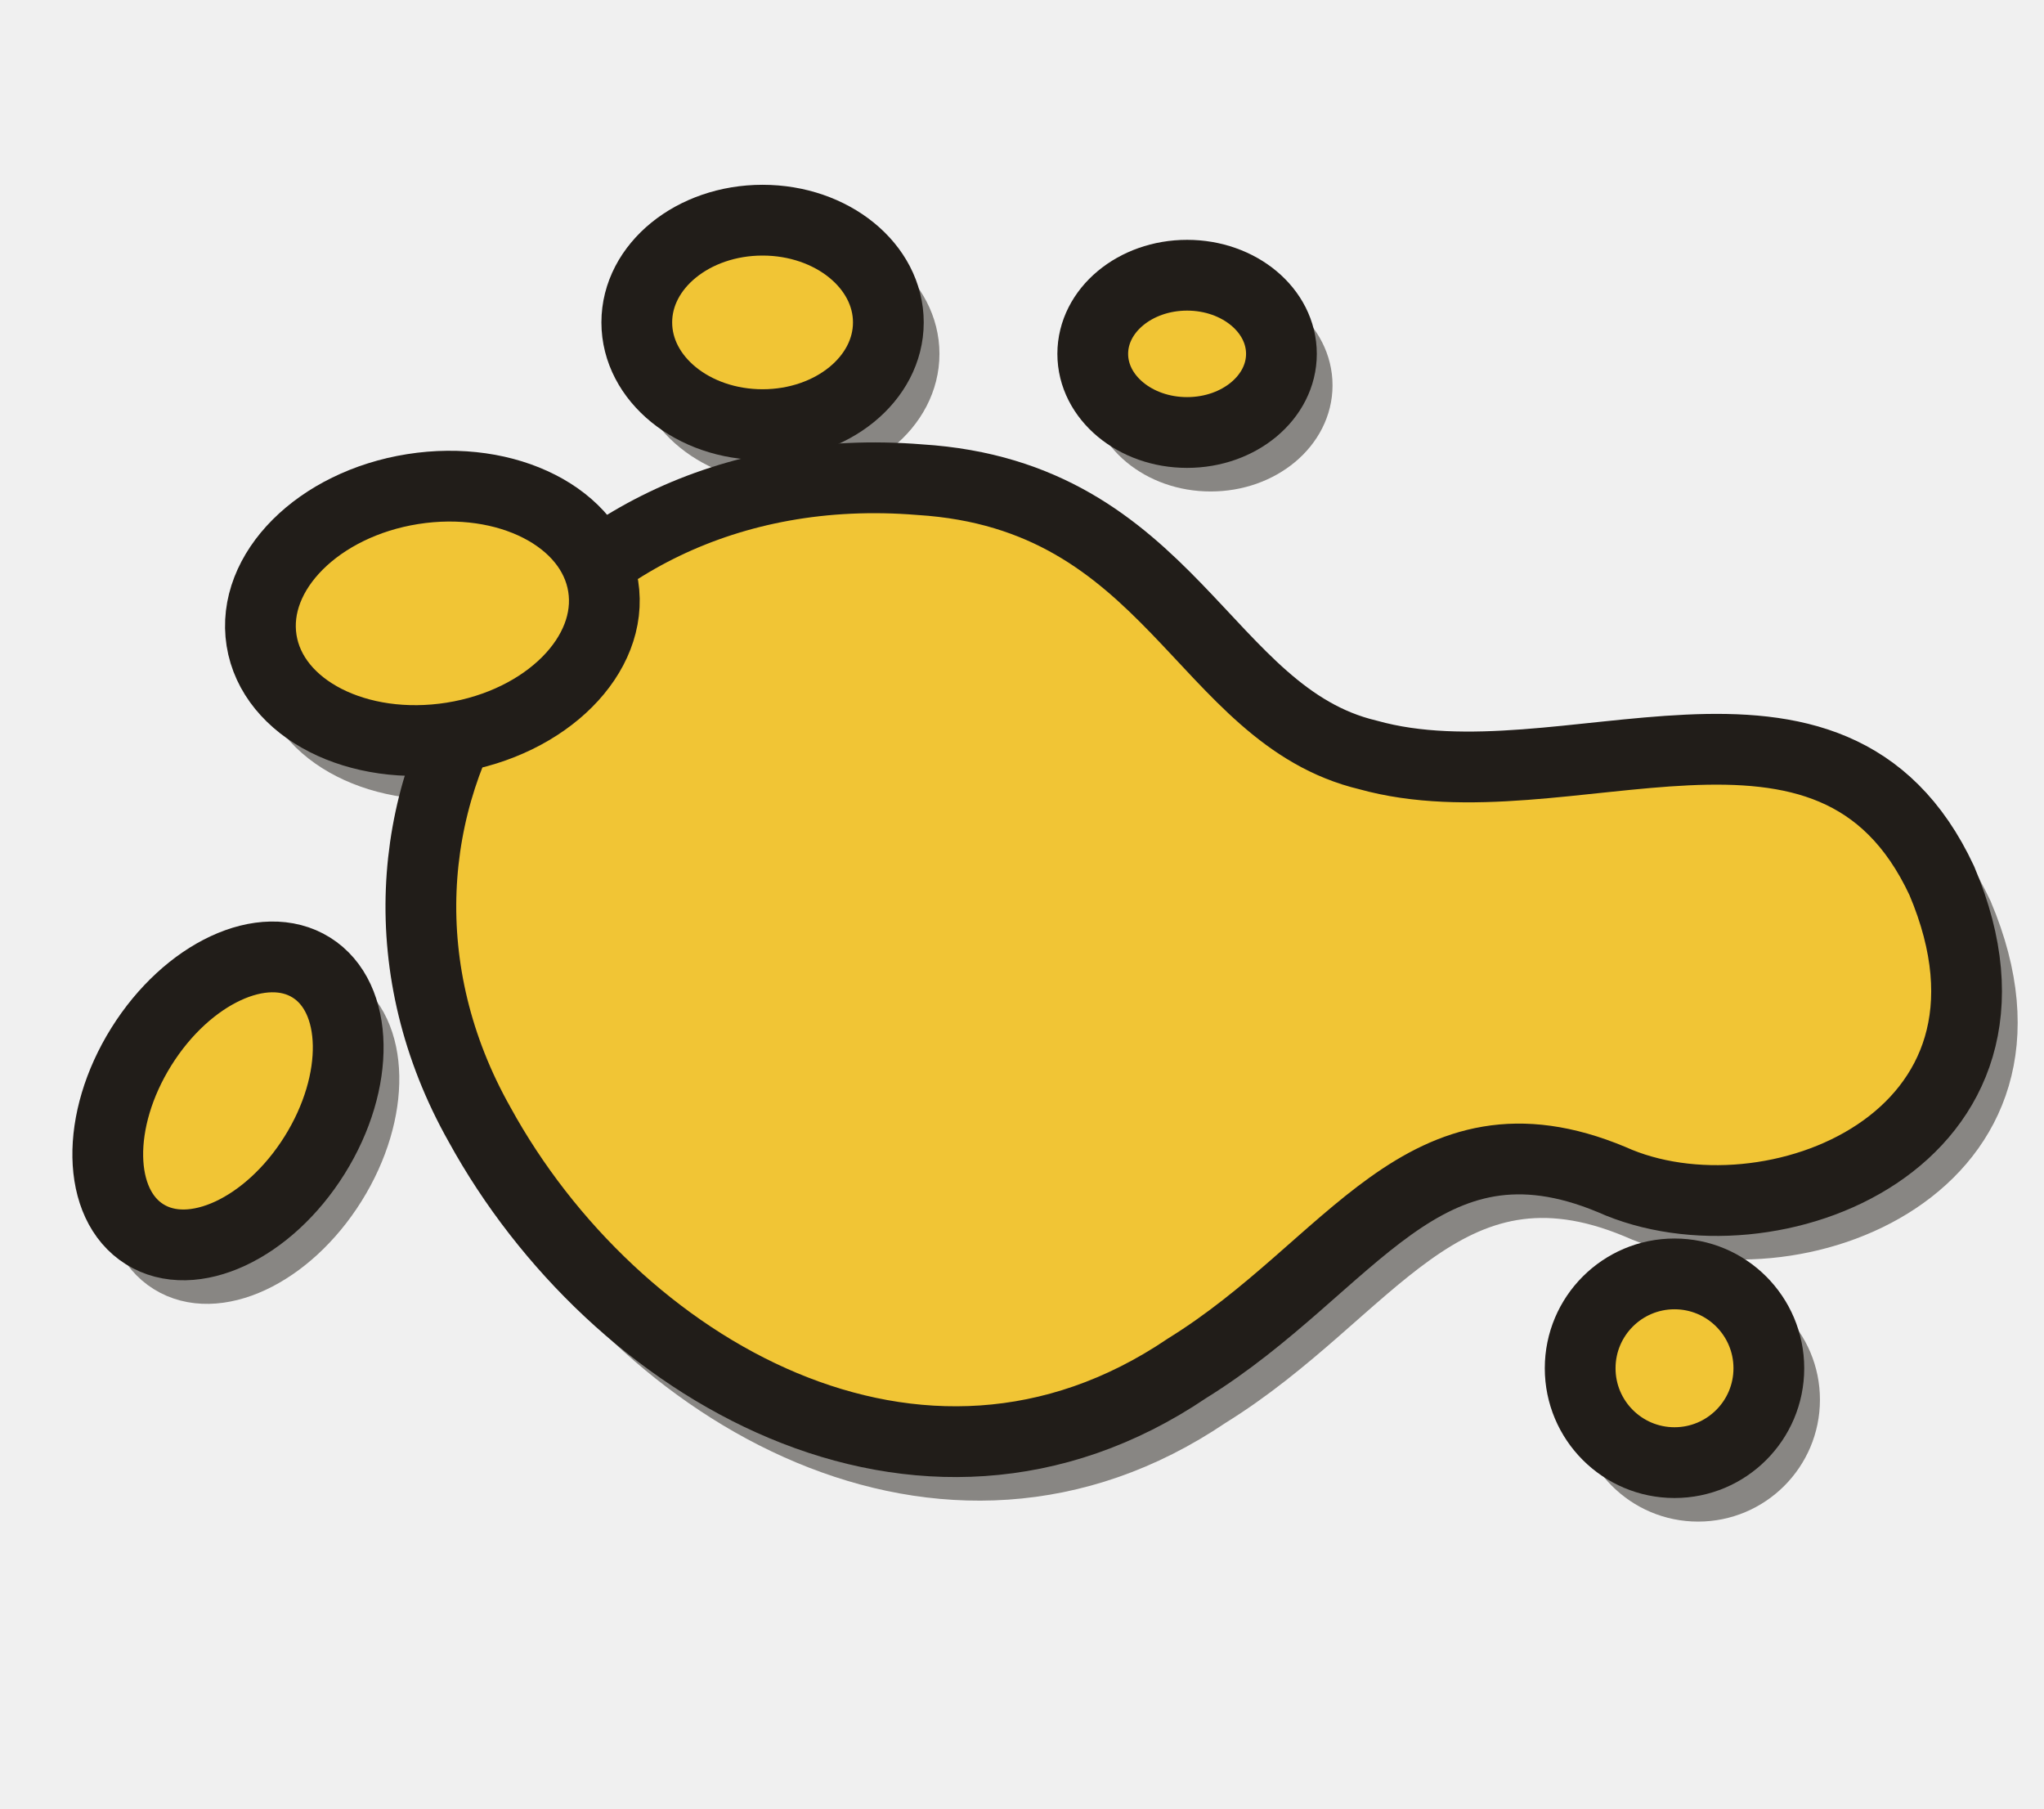
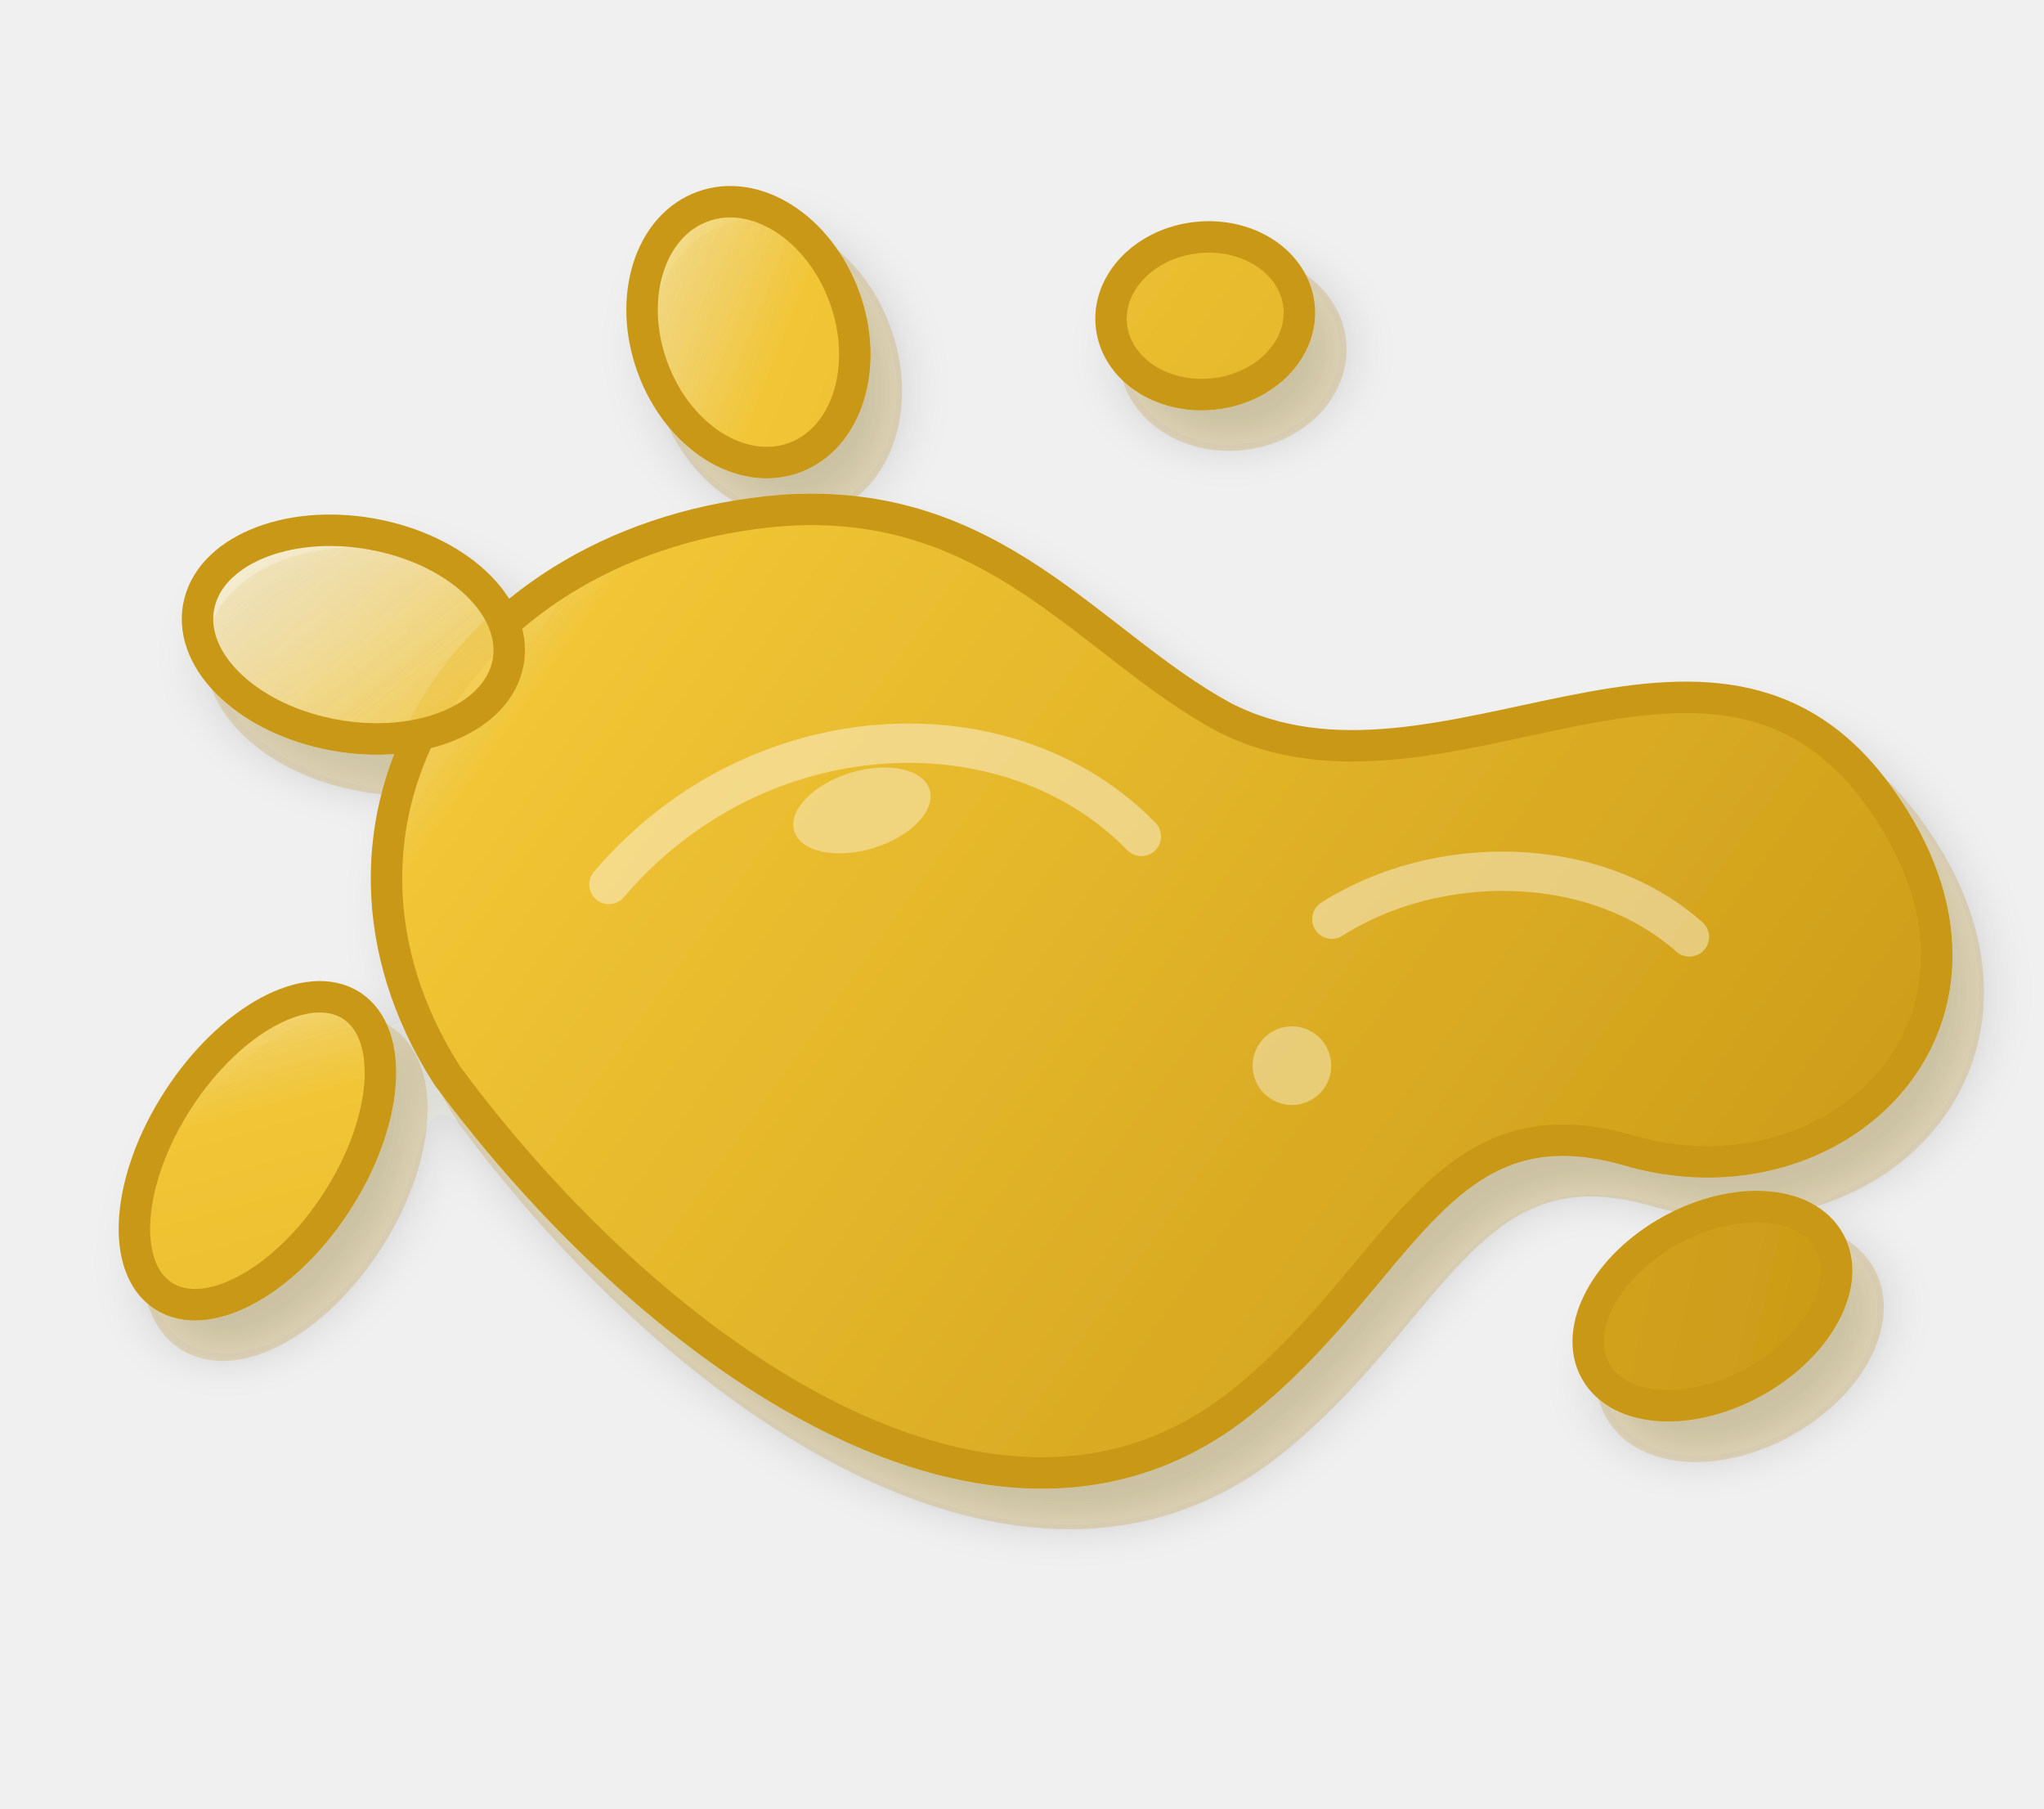
<svg xmlns="http://www.w3.org/2000/svg" viewBox="0 0 260 230" fill="none">
-   <g opacity=".58" fill="#3d3934" stroke="#3d3934" stroke-width="7" stroke-linecap="round" stroke-linejoin="round" transform="translate(3 4)">
-     <path d="M61 143C39 104 68 57 117 61C149 63 153 91 174 96C199 103 233 82 247 112C261 145 225 159 205 150C181 140 172 161 151 174C117 197 78 174 61 143Z" />
-     <ellipse cx="55" cy="78" rx="22" ry="16" transform="rotate(-9 55 78)" />
-     <ellipse cx="97" cy="41" rx="16" ry="13" />
-     <ellipse cx="151" cy="45" rx="12" ry="10" />
-     <ellipse cx="29" cy="140" rx="13" ry="20" transform="rotate(32 29 140)" />
-     <circle cx="213" cy="174" r="12" />
-   </g>
-   <g fill="#f1c535" stroke="#211d19" stroke-width="9" stroke-linecap="round" stroke-linejoin="round">
-     <path d="M61 143C39 104 68 57 117 61C149 63 153 91 174 96C199 103 233 82 247 112C261 145 225 159 205 150C181 140 172 161 151 174C117 197 78 174 61 143Z" />
-     <ellipse cx="55" cy="78" rx="22" ry="16" transform="rotate(-9 55 78)" />
-     <ellipse cx="97" cy="41" rx="16" ry="13" />
-     <ellipse cx="151" cy="45" rx="12" ry="10" />
-     <ellipse cx="29" cy="140" rx="13" ry="20" transform="rotate(32 29 140)" />
-     <circle cx="213" cy="174" r="12" />
+   <defs>
+     <linearGradient id="paint-yellow_bubble_svg" x1="36" y1="34" x2="226" y2="202" gradientUnits="userSpaceOnUse">
+       <stop offset="0" stop-color="#ffffff" stop-opacity="0.32" />
+       <stop offset="0.23" stop-color="#f1c535" />
+       <stop offset="1" stop-color="#c99816" />
+     </linearGradient>
+     <filter id="soft-yellow_bubble_svg" x="-20%" y="-20%" width="140%" height="140%" color-interpolation-filters="sRGB">
+       <feDropShadow dx="3" dy="5" stdDeviation="3" flood-color="#2a2118" flood-opacity="0.16" />
+     </filter>
+   </defs>
+   <g transform="translate(130.0 115.0) rotate(-6) translate(-130.0 -115.0)">
+     <g opacity="0.22" fill="#c99816" stroke="#c99816" stroke-width="5" stroke-linecap="round" stroke-linejoin="round" transform="translate(3 5)">
+       <path d="M55 129C38 95 64 61 105 62C132 63 142 83 158 94C184 111 222 81 240 113C257 143 229 165 203 154C180 145 173 167 151 181C118 202 78 168 55 129Z" />
+       <ellipse cx="49" cy="72" rx="20" ry="13" transform="rotate(16 49 72)" />
+       <ellipse cx="103" cy="39" rx="13" ry="17" transform="rotate(-14 103 39)" />
+       <ellipse cx="161" cy="43" rx="12" ry="10" />
+       <ellipse cx="30" cy="136" rx="12" ry="22" transform="rotate(39 30 136)" />
+       <ellipse cx="212" cy="175" rx="17" ry="11" transform="rotate(-23 212 175)" />
+     </g>
+     <g filter="url(#soft-yellow_bubble_svg)" fill="url(#paint-yellow_bubble_svg)" stroke="#c99816" stroke-width="4" stroke-linecap="round" stroke-linejoin="round">
+       <path d="M55 129C38 95 64 61 105 62C132 63 142 83 158 94C184 111 222 81 240 113C257 143 229 165 203 154C180 145 173 167 151 181C118 202 78 168 55 129Z" />
+       <ellipse cx="49" cy="72" rx="20" ry="13" transform="rotate(16 49 72)" />
+       <ellipse cx="103" cy="39" rx="13" ry="17" transform="rotate(-14 103 39)" />
+       <ellipse cx="161" cy="43" rx="12" ry="10" />
+       <ellipse cx="30" cy="136" rx="12" ry="22" transform="rotate(39 30 136)" />
+       <ellipse cx="212" cy="175" rx="17" ry="11" transform="rotate(-23 212 175)" />
+     </g>
+     <g fill="none" stroke="#ffffff" stroke-width="5" stroke-linecap="round" opacity="0.42">
+       <path d="M78 107C99 87 131 89 146 108" />
+       <path d="M169 121C183 114 203 116 214 128" />
+     </g>
+     <g fill="#ffffff" opacity="0.38">
+       <ellipse cx="111" cy="101" rx="9" ry="5" transform="rotate(-11 111 101)" />
+       <circle cx="162" cy="139" r="5" />
+     </g>
  </g>
</svg>
